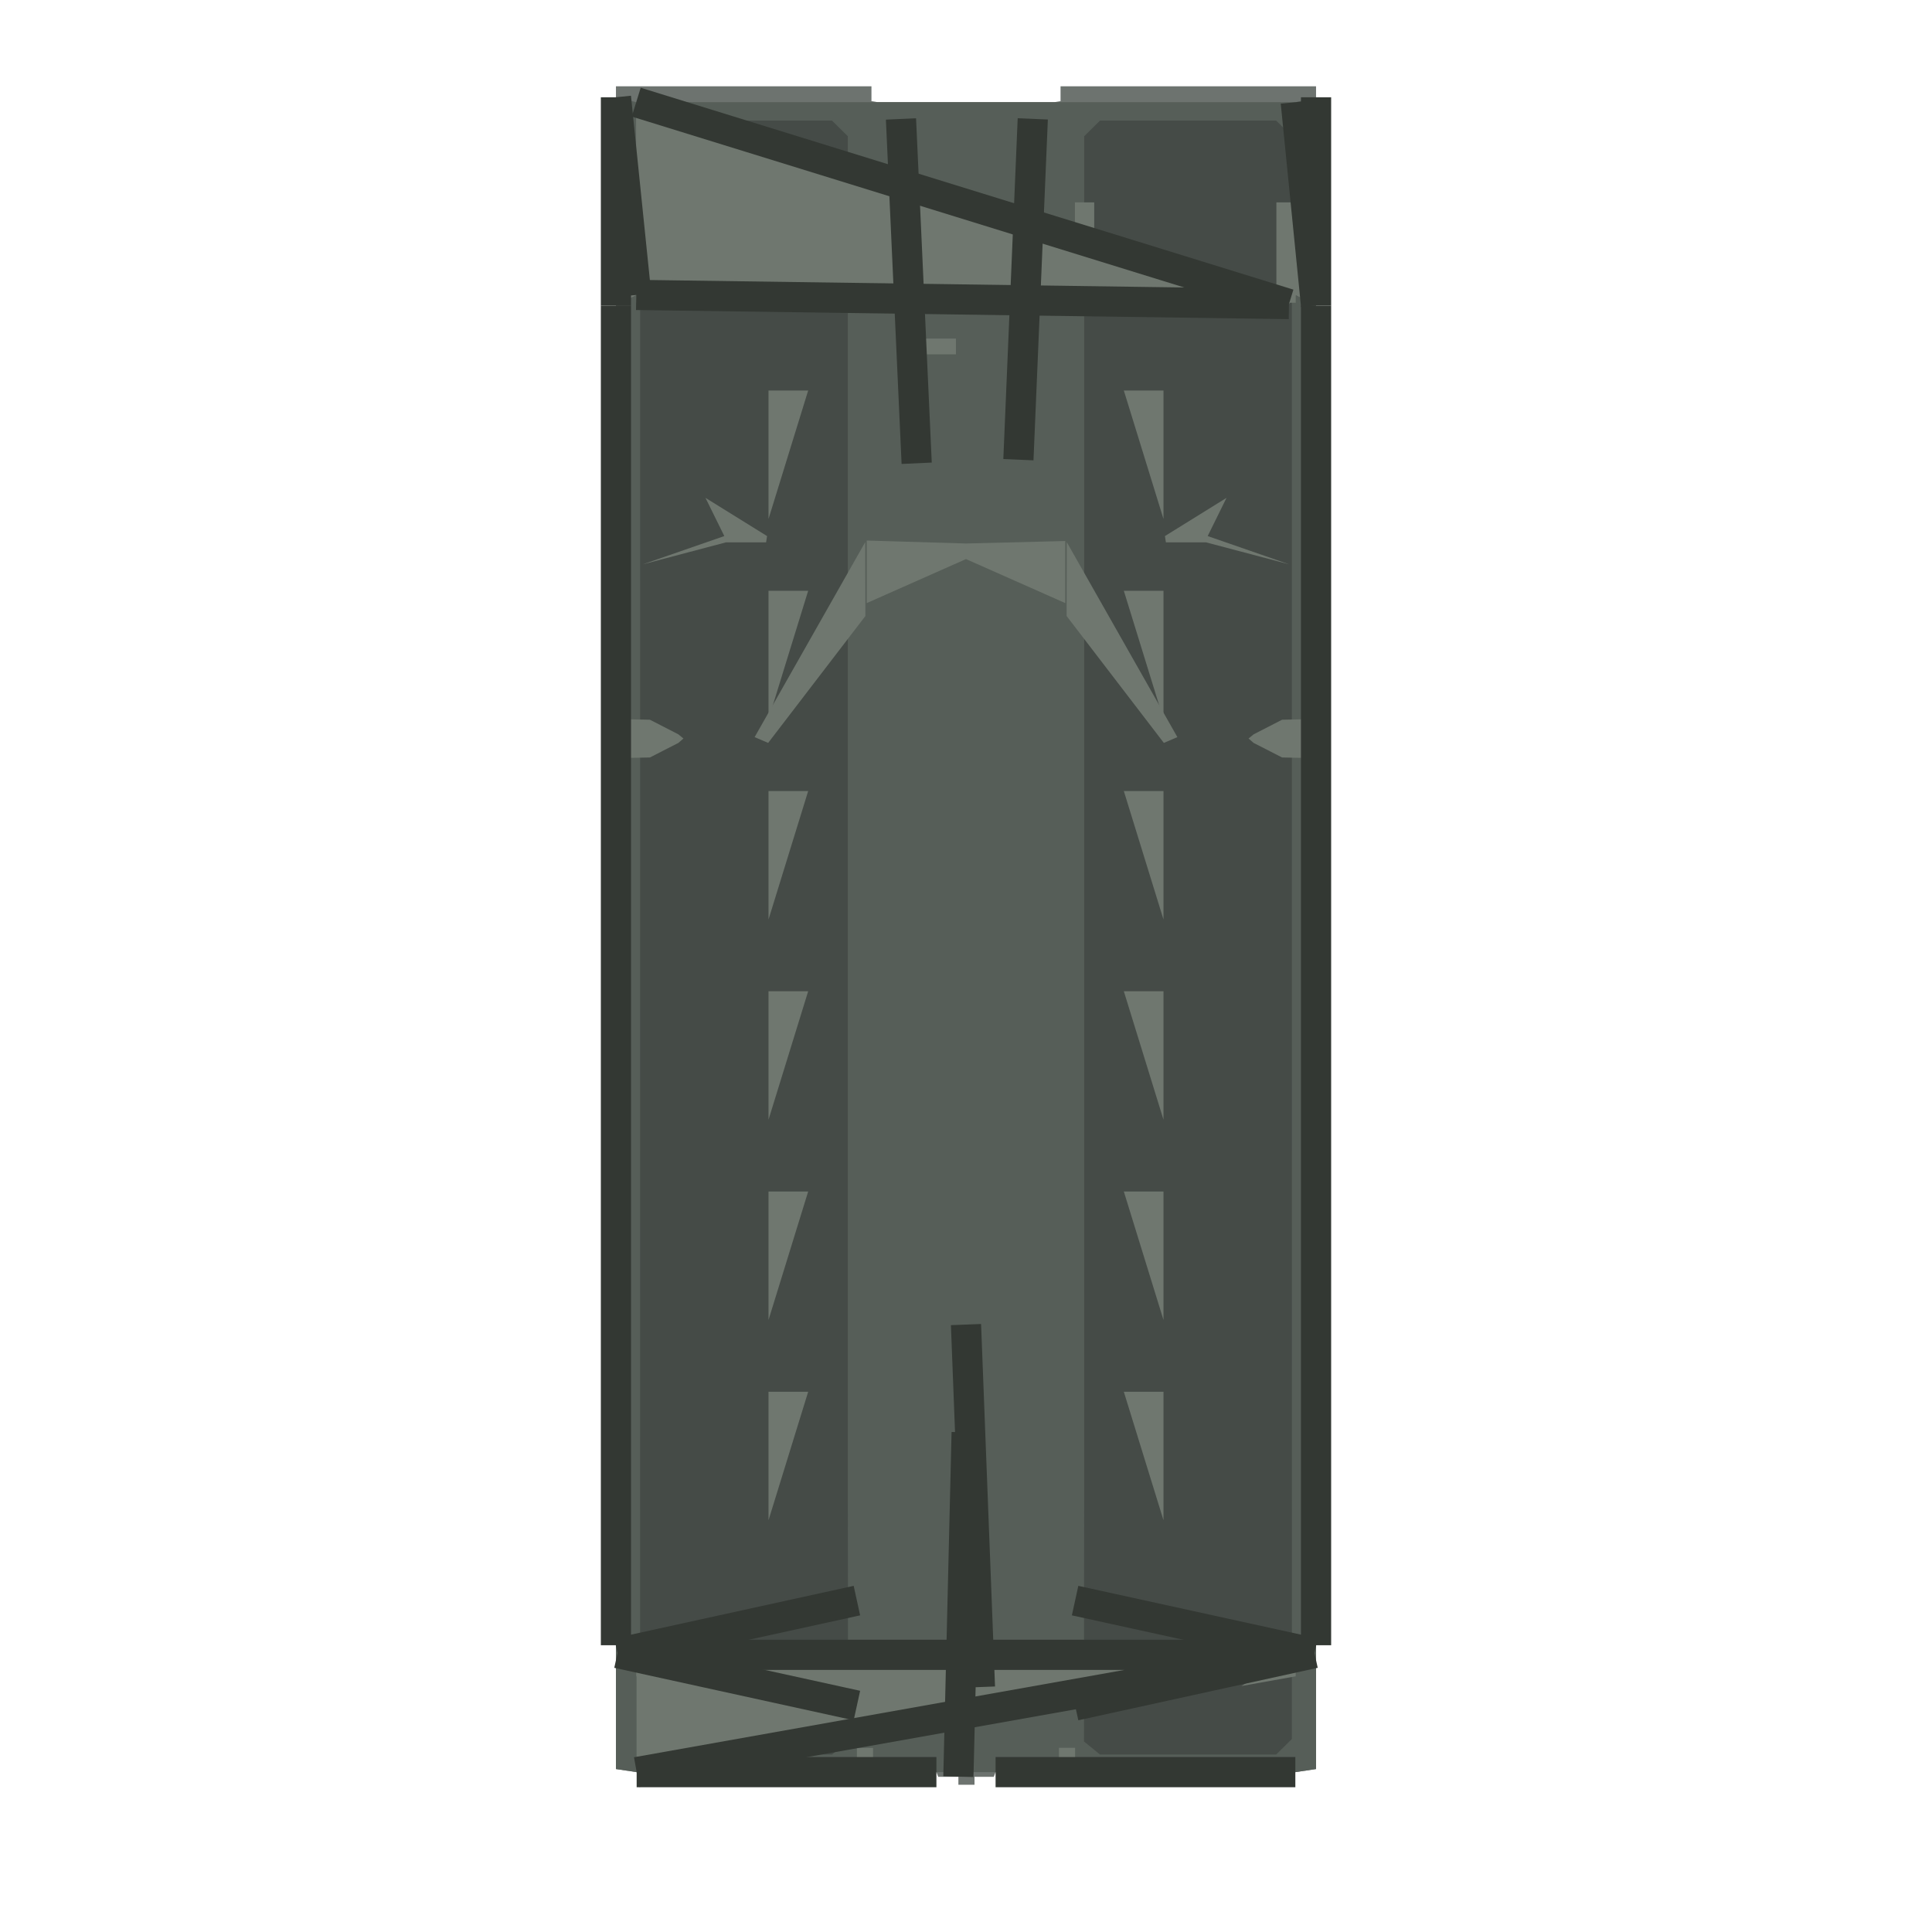
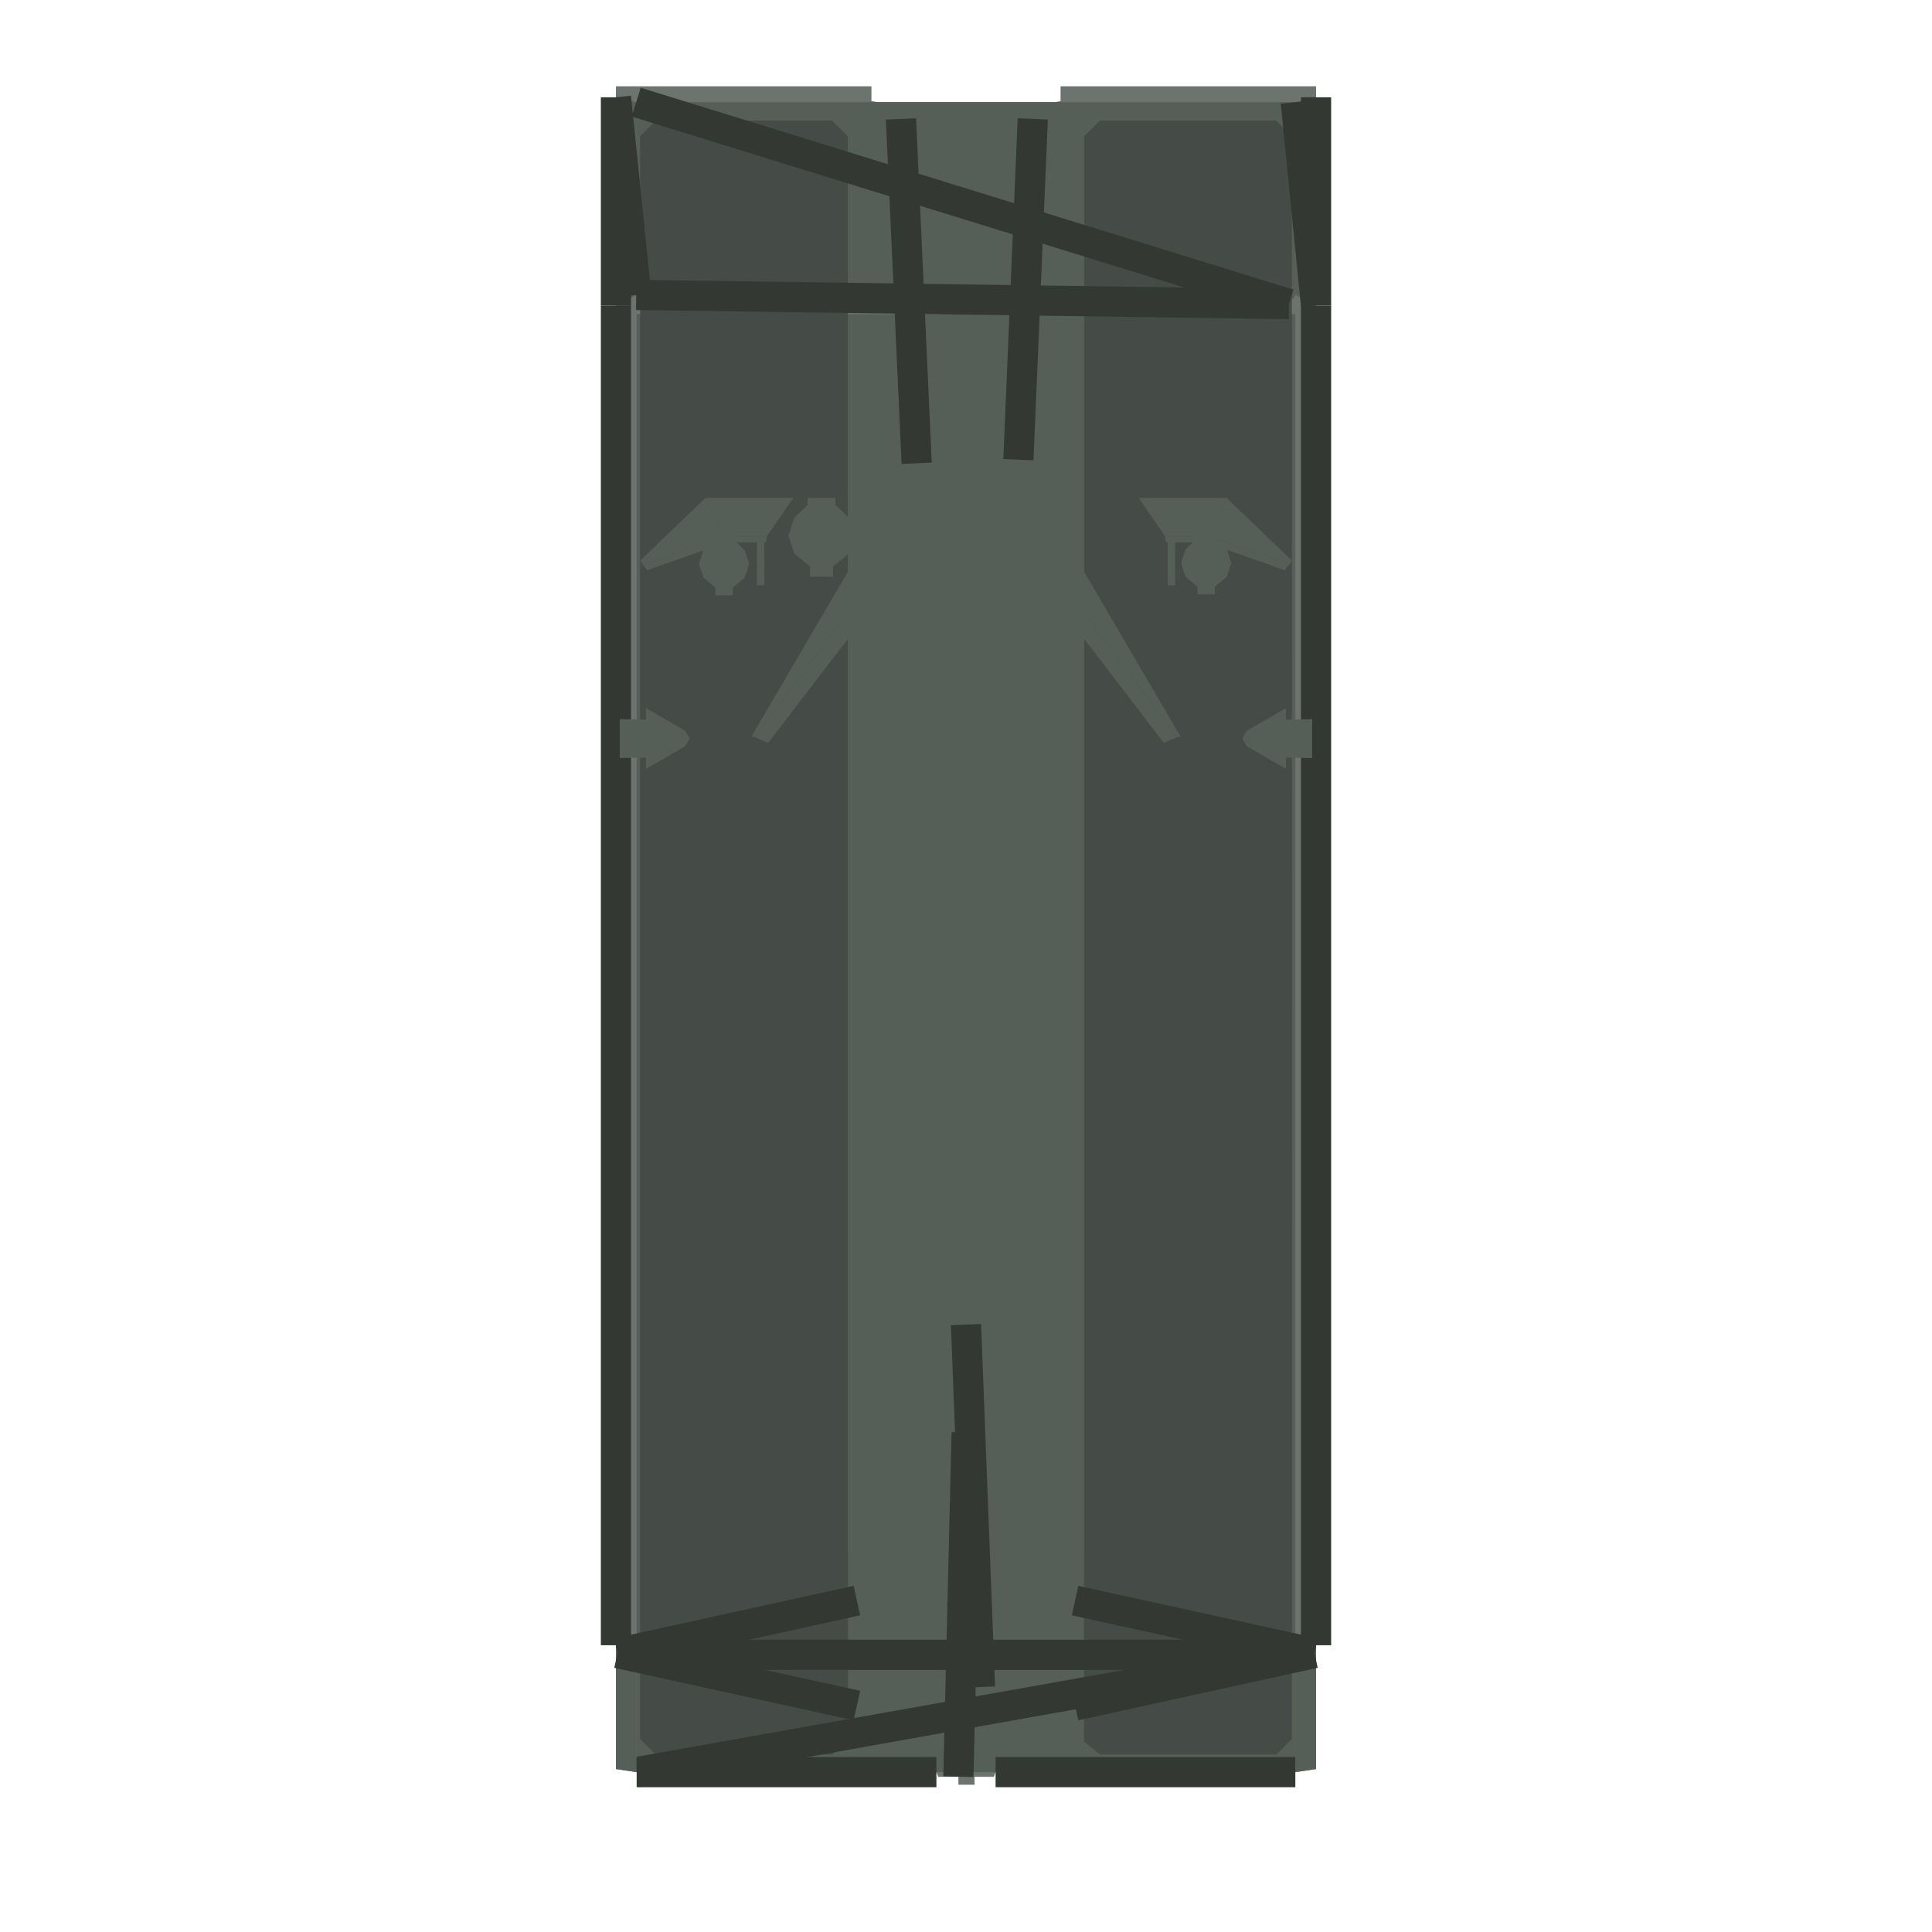
<svg xmlns="http://www.w3.org/2000/svg" viewBox="0 0 320 320">
  <g class="vehicle-primary">
    <path d="M102.02 121.20 L102.02 272.50 L102.02 293.01 L105.45 293.52 L109.61 293.52 L109.61 295.45 L110.49 295.45 L110.49 293.52 L118.72 293.52 L118.72 295.45 L119.60 295.45 L119.60 293.52 L128.01 293.52 L128.01 295.45 L128.90 295.45 L128.90 293.52 L137.30 293.52 L137.30 295.45 L138.18 295.45 L138.18 293.52 L141.93 293.52 L141.93 295.89 L144.60 295.89 L144.60 293.52 L155.10 293.52 L155.40 294.30 L158.74 294.30 L158.74 295.61 L161.41 295.61 L161.41 294.30 L164.60 294.30 L164.90 293.52 L175.40 293.52 L175.40 295.89 L178.07 295.89 L178.07 293.52 L182.22 293.52 L182.22 295.45 L183.10 295.45 L183.10 293.52 L191.33 293.52 L191.33 295.45 L192.22 295.45 L192.22 293.52 L200.63 293.52 L200.63 295.45 L201.51 295.45 L201.51 293.52 L209.91 293.52 L209.91 295.45 L210.79 295.45 L210.79 293.52 L214.55 293.52 L217.98 293.01 L217.98 272.50 L217.98 121.20 L217.98 14.29 L175.66 14.29 L175.66 16.75 L174.66 16.92 L145.34 16.92 L144.34 16.75 L144.34 14.29 L102.02 14.29 Z" fill="#6d736f" fill-rule="evenodd" />
-     <path d="M111.59 252.70 L119.04 251.87 L119.04 248.72 L111.59 248.72 Z" fill="#565e58" fill-rule="evenodd" />
-     <path d="M111.59 219.54 L119.04 218.70 L119.04 215.56 L111.59 215.56 Z" fill="#565e58" fill-rule="evenodd" />
-     <path d="M111.59 186.37 L119.04 185.53 L119.04 182.39 L111.59 182.39 Z" fill="#565e58" fill-rule="evenodd" />
-     <path d="M111.59 153.20 L119.04 152.36 L119.04 149.22 L111.59 149.22 Z" fill="#565e58" fill-rule="evenodd" />
-     <path d="M111.59 120.03 L119.04 119.20 L119.04 116.05 L111.59 116.05 Z" fill="#565e58" fill-rule="evenodd" />
-     <path d="M111.59 86.87 L119.04 86.03 L119.04 82.89 L111.59 82.89 Z" fill="#565e58" fill-rule="evenodd" />
-     <path d="M111.69 236.89 L118.16 236.89 L118.16 228.39 L111.69 228.39 Z" fill="#565e58" fill-rule="evenodd" />
-     <path d="M111.69 203.72 L118.16 203.72 L118.16 195.22 L111.69 195.22 Z" fill="#565e58" fill-rule="evenodd" />
-     <path d="M111.69 170.55 L118.16 170.55 L118.16 162.06 L111.69 162.06 Z" fill="#565e58" fill-rule="evenodd" />
-     <path d="M111.69 137.38 L118.16 137.38 L118.16 128.89 L111.69 128.89 Z" fill="#565e58" fill-rule="evenodd" />
-     <path d="M111.69 104.21 L118.16 104.21 L118.16 95.72 L111.69 95.72 Z" fill="#565e58" fill-rule="evenodd" />
-     <path d="M111.69 71.05 L118.16 71.05 L118.16 62.55 L111.69 62.55 Z" fill="#565e58" fill-rule="evenodd" />
-     <path d="M127.29 251.80 L133.86 251.80 L133.86 230.52 Z" fill="#565e58" fill-rule="evenodd" />
-     <path d="M127.29 218.63 L133.86 218.63 L133.86 197.35 Z" fill="#565e58" fill-rule="evenodd" />
-     <path d="M127.29 185.46 L133.86 185.46 L133.86 164.18 Z" fill="#565e58" fill-rule="evenodd" />
-     <path d="M127.29 152.30 L133.86 152.30 L133.86 131.02 Z" fill="#565e58" fill-rule="evenodd" />
-     <path d="M127.29 119.13 L133.86 119.13 L133.86 97.85 Z" fill="#565e58" fill-rule="evenodd" />
-     <path d="M127.29 85.96 L133.86 85.96 L133.86 64.68 Z" fill="#565e58" fill-rule="evenodd" />
-     <path d="M186.14 251.80 L192.71 251.80 L186.14 230.52 Z" fill="#565e58" fill-rule="evenodd" />
-     <path d="M186.14 218.63 L192.71 218.63 L186.14 197.35 Z" fill="#565e58" fill-rule="evenodd" />
-     <path d="M186.14 185.46 L192.71 185.46 L186.14 164.18 Z" fill="#565e58" fill-rule="evenodd" />
-     <path d="M186.14 152.30 L192.71 152.30 L186.14 131.02 Z" fill="#565e58" fill-rule="evenodd" />
-     <path d="M186.14 119.13 L192.71 119.13 L186.14 97.85 Z" fill="#565e58" fill-rule="evenodd" />
-     <path d="M186.14 85.96 L192.71 85.96 L186.14 64.68 Z" fill="#565e58" fill-rule="evenodd" />
-     <path d="M200.96 251.87 L208.41 252.70 L208.41 248.72 L200.96 248.72 Z" fill="#565e58" fill-rule="evenodd" />
-     <path d="M200.96 218.70 L208.41 219.54 L208.41 215.56 L200.96 215.56 Z" fill="#565e58" fill-rule="evenodd" />
-     <path d="M200.96 185.53 L208.41 186.37 L208.41 182.39 L200.96 182.39 Z" fill="#565e58" fill-rule="evenodd" />
-     <path d="M200.96 152.36 L208.41 153.20 L208.41 149.22 L200.96 149.22 Z" fill="#565e58" fill-rule="evenodd" />
-     <path d="M200.96 119.20 L208.41 120.03 L208.41 116.05 L200.96 116.05 Z" fill="#565e58" fill-rule="evenodd" />
-     <path d="M200.96 86.03 L208.41 86.87 L208.41 82.89 L200.96 82.89 Z" fill="#565e58" fill-rule="evenodd" />
-     <path d="M201.84 228.39 L201.84 236.89 L208.31 236.89 L208.31 228.39 Z" fill="#565e58" fill-rule="evenodd" />
-     <path d="M201.84 195.22 L201.84 203.72 L208.31 203.72 L208.31 195.22 Z" fill="#565e58" fill-rule="evenodd" />
-     <path d="M201.84 162.06 L201.84 170.55 L208.31 170.55 L208.31 162.06 Z" fill="#565e58" fill-rule="evenodd" />
-     <path d="M201.84 128.89 L201.84 137.38 L208.31 137.38 L208.31 128.89 Z" fill="#565e58" fill-rule="evenodd" />
-     <path d="M201.84 95.72 L201.84 104.21 L208.31 104.21 L208.31 95.72 Z" fill="#565e58" fill-rule="evenodd" />
-     <path d="M201.84 62.55 L201.84 71.05 L208.31 71.05 L208.31 62.55 Z" fill="#565e58" fill-rule="evenodd" />
-     <path d="M102.28 273.80 L107.15 274.87 L114.39 279.26 L114.39 276.46 L141.93 282.49 L141.93 265.11 L114.39 271.15 L114.39 268.35 L105.39 269.96 L105.39 273.12 Z" fill="#565e58" fill-rule="evenodd" />
-     <path d="M103.74 37.38 L105.39 37.43 L105.39 40.15 L160.00 38.79 L214.61 40.15 L214.61 37.43 L216.26 37.38 L214.61 37.34 L214.61 34.62 L160.00 35.98 L105.39 34.62 L105.39 37.34 Z" fill="#565e58" fill-rule="evenodd" />
-     <path d="M178.07 282.49 L205.61 276.46 L205.61 279.26 L212.85 274.87 L217.72 273.80 L214.61 273.12 L214.61 269.96 L205.61 268.35 L205.61 271.15 L178.07 265.11 Z" fill="#565e58" fill-rule="evenodd" />
-     <path d="M102.02 16.11 L105.38 48.85 L105.38 16.92 Z" fill="#565e58" fill-rule="evenodd" />
-     <path d="M102.02 272.50 L102.02 293.01 L105.45 293.52 L105.45 274.09 Z" fill="#565e58" fill-rule="evenodd" />
-     <path d="M105.38 16.92 L149.64 30.61 L151.46 76.50 L151.59 71.47 L151.83 76.73 L151.76 64.78 L152.61 31.53 L167.80 36.23 L168.69 70.68 L168.68 76.14 L168.77 73.92 L168.83 76.32 L170.40 37.03 L213.49 50.36 L214.62 16.92 Z" fill="#565e58" fill-rule="evenodd" />
-     <path d="M105.45 293.52 L214.55 293.52 L217.98 293.01 L217.98 272.50 L214.55 274.09 Z" fill="#565e58" fill-rule="evenodd" />
-     <path d="M214.62 16.92 L217.98 50.60 L217.98 16.11 Z" fill="#565e58" fill-rule="evenodd" />
-     <path d="M102.02 50.60 L102.02 272.50 L105.45 274.09 L157.20 274.09 L157.18 279.43 L157.18 280.85 L157.69 280.85 L157.69 281.34 L162.31 281.34 L162.31 280.85 L162.82 280.85 L162.82 279.43 L162.80 274.09 L214.55 274.09 L217.98 272.50 L217.98 50.60 L214.62 48.85 L213.49 50.36 L105.38 48.85 Z M157.68 274.09 L162.32 274.09 L162.30 279.43 L157.70 279.43 Z" fill="#565e58" fill-rule="evenodd" />
+     <path d="M105.45 274.09 L105.45 293.52 L214.55 293.52 L214.55 274.09 Z" fill="#565e58" fill-rule="evenodd" />
+     <path d="M105.38 48.85 L106.51 50.36 L213.49 50.36 L214.62 48.85 L214.62 16.92 L105.38 16.92 Z" fill="#565e58" fill-rule="evenodd" />
+     <path d="M105.45 274.09 L214.55 274.09 L214.55 52.04 L105.45 52.04 Z" fill="#565e58" fill-rule="evenodd" />
    <path d="M106.02 273.49 L106.03 280.09 L106.03 288.04 L108.62 290.60 L137.81 290.60 L140.46 288.44 L140.45 286.38 L140.46 281.23 L140.43 248.50 L140.43 69.95 L140.43 62.80 L140.43 30.03 L140.43 24.89 L140.43 22.57 L137.81 19.98 L108.62 19.98 L106.03 22.55 L106.03 37.27 Z" fill="#454b47" fill-rule="evenodd" />
    <path d="M179.54 288.44 L182.19 290.60 L211.38 290.60 L213.97 288.04 L213.97 280.09 L213.98 273.49 L213.97 37.27 L213.97 22.55 L211.38 19.98 L182.19 19.98 L179.57 22.57 L179.57 24.89 L179.57 30.03 L179.57 62.80 L179.57 69.95 L179.57 248.50 L179.54 281.33 L179.55 286.38 Z" fill="#454b47" fill-rule="evenodd" />
  </g>
  <g class="vehicle-secondary">
-     <path d="M105.39 277.65 L114.39 279.26 L105.39 273.80 Z" fill="#6f776f" fill-rule="evenodd" />
-     <path d="M127.29 251.80 L133.86 230.52 L127.29 230.52 Z" fill="#6f776f" fill-rule="evenodd" />
-     <path d="M127.29 218.63 L133.86 197.35 L127.29 197.35 Z" fill="#6f776f" fill-rule="evenodd" />
-     <path d="M127.29 185.46 L133.86 164.18 L127.29 164.18 Z" fill="#6f776f" fill-rule="evenodd" />
-     <path d="M127.29 152.30 L133.86 131.02 L127.29 131.02 Z" fill="#6f776f" fill-rule="evenodd" />
-     <path d="M127.29 119.13 L133.86 97.85 L127.29 97.85 Z" fill="#6f776f" fill-rule="evenodd" />
-     <path d="M127.29 85.96 L133.86 64.68 L127.29 64.68 Z" fill="#6f776f" fill-rule="evenodd" />
-     <path d="M141.93 294.11 L144.60 294.11 L144.60 289.51 L141.93 289.51 Z" fill="#6f776f" fill-rule="evenodd" />
-     <path d="M175.40 294.09 L178.07 294.09 L178.07 289.49 L175.40 289.49 Z" fill="#6f776f" fill-rule="evenodd" />
-     <path d="M186.14 230.52 L192.71 251.80 L192.71 230.52 Z" fill="#6f776f" fill-rule="evenodd" />
-     <path d="M186.14 197.35 L192.71 218.63 L192.71 197.35 Z" fill="#6f776f" fill-rule="evenodd" />
-     <path d="M186.14 164.18 L192.71 185.46 L192.71 164.18 Z" fill="#6f776f" fill-rule="evenodd" />
-     <path d="M186.14 131.02 L192.71 152.30 L192.71 131.02 Z" fill="#6f776f" fill-rule="evenodd" />
-     <path d="M186.14 97.85 L192.71 119.13 L192.71 97.85 Z" fill="#6f776f" fill-rule="evenodd" />
-     <path d="M186.14 64.68 L192.71 85.96 L192.71 64.68 Z" fill="#6f776f" fill-rule="evenodd" />
-     <path d="M205.61 279.26 L214.61 277.65 L214.61 273.80 Z" fill="#6f776f" fill-rule="evenodd" />
-     <path d="M105.39 50.14 L108.59 50.14 L108.59 33.52 L105.39 33.52 Z" fill="#6f776f" fill-rule="evenodd" />
-     <path d="M138.76 50.14 L141.96 50.14 L141.96 33.52 L138.76 33.52 Z" fill="#6f776f" fill-rule="evenodd" />
-     <path d="M178.04 50.14 L181.24 50.14 L181.24 33.52 L178.04 33.52 Z" fill="#6f776f" fill-rule="evenodd" />
-     <path d="M211.41 50.14 L214.61 50.14 L214.61 33.52 L211.41 33.52 Z" fill="#6f776f" fill-rule="evenodd" />
-     <path d="M102.02 16.11 L102.02 50.60 L105.38 48.85 Z" fill="#6f776f" fill-rule="evenodd" />
-     <path d="M105.38 48.85 L213.49 50.36 L105.38 16.92 Z" fill="#6f776f" fill-rule="evenodd" />
-     <path d="M105.45 274.09 L105.45 293.52 L214.55 274.09 Z" fill="#6f776f" fill-rule="evenodd" />
-     <path d="M213.49 50.36 L214.62 48.85 L217.98 50.60 L214.62 16.92 Z" fill="#6f776f" fill-rule="evenodd" />
-     <path d="M102.66 125.56 L107.65 125.46 L112.36 123.05 L113.20 122.32 L112.36 121.63 L107.65 119.21 L102.66 119.11 Z" fill="#6f776f" fill-rule="evenodd" />
-     <path d="M106.44 93.48 L120.24 89.83 L126.89 89.83 L127.05 88.79 L116.85 82.46 L119.97 88.79 Z" fill="#6f776f" fill-rule="evenodd" />
-     <path d="M124.99 122.09 L127.23 123.05 L143.33 102.04 L143.33 97.60 L143.31 89.79 Z" fill="#6f776f" fill-rule="evenodd" />
-     <path d="M143.56 99.89 L160.00 92.60 L176.44 99.89 L176.44 89.61 L160.00 90.02 L143.56 89.53 Z" fill="#6f776f" fill-rule="evenodd" />
-     <path d="M151.46 58.69 L158.33 58.69 L158.33 56.08 L151.46 56.08 Z" fill="#6f776f" fill-rule="evenodd" />
-     <path d="M176.67 102.04 L192.77 123.05 L195.01 122.09 L176.69 89.79 L176.67 97.60 Z" fill="#6f776f" fill-rule="evenodd" />
-     <path d="M192.95 88.79 L193.11 89.83 L199.76 89.83 L213.56 93.48 L200.03 88.79 L203.15 82.46 Z" fill="#6f776f" fill-rule="evenodd" />
-     <path d="M206.80 122.32 L207.64 123.05 L212.35 125.46 L217.34 125.56 L217.34 119.11 L212.35 119.21 L207.64 121.63 Z" fill="#6f776f" fill-rule="evenodd" />
+     <path d="M214.62 16.92 L214.62 48.85 L217.98 50.60 L217.98 16.11 Z" fill="#565e58" fill-rule="evenodd" />
+     <path d="M102.02 16.11 L102.02 50.60 L105.38 48.85 L105.38 16.92 Z" fill="#565e58" fill-rule="evenodd" />
+     <path d="M130.57 88.72 L131.59 91.71 L134.17 93.84 L134.17 95.52 L137.97 95.52 L137.97 93.84 L140.56 91.71 L141.57 88.72 L140.56 85.72 L138.38 83.64 L138.38 82.47 L133.76 82.47 L133.76 83.64 L131.59 85.72 Z" fill="#565e58" fill-rule="evenodd" />
+     <path d="M143.56 97.31 L160.00 90.02 L160.00 81.75 L143.56 89.53 Z" fill="#565e58" fill-rule="evenodd" />
+     <path d="M160.00 81.75 L160.00 90.02 L176.44 97.31 L176.44 89.61 Z" fill="#565e58" fill-rule="evenodd" />
    <path d="M105.38 16.92 L213.49 50.36 M105.38 48.85 L213.49 50.36 M217.98 272.50 L217.98 50.60 M102.02 50.60 L102.02 272.50 M214.55 274.09 L105.45 274.09 M105.45 293.52 L214.55 274.09" fill="none" stroke="#333833" stroke-width="5" />
  </g>
  <g class="vehicle-micro-detail">
+     <path d="M214.55 293.52 L217.98 293.01 L217.98 272.50 L214.55 274.09 Z" fill="#565e58" fill-rule="evenodd" />
+     <path d="M102.02 272.50 L102.02 293.01 L105.45 293.52 L105.45 274.09 Z" fill="#565e58" fill-rule="evenodd" />
+     <path d="M107.00 117.28 L107.00 127.36 L113.45 123.62 L114.25 122.32 L113.45 121.02 Z" fill="#565e58" fill-rule="evenodd" />
+     <path d="M205.75 122.32 L206.55 123.62 L213.00 127.36 L213.00 117.28 L206.55 121.02 Z" fill="#565e58" fill-rule="evenodd" />
+     <path d="M149.96 54.88 L151.46 56.12 L153.10 55.59 L156.71 55.59 L158.33 56.12 L159.86 54.88 L157.72 53.94 L152.10 53.94 Z" fill="#565e58" fill-rule="evenodd" />
+     <path d="M115.78 93.41 L116.49 95.65 L118.48 97.32 L118.48 98.61 L121.38 98.61 L121.38 97.32 L123.37 95.65 L124.08 93.41 L123.37 91.16 L121.70 89.53 L121.70 88.64 L118.16 88.64 L118.16 89.53 L116.49 91.16 Z" fill="#565e58" fill-rule="evenodd" />
+     <path d="M195.64 93.26 L196.34 95.51 L198.33 97.17 L198.33 98.46 L201.23 98.46 L201.23 97.17 L203.22 95.51 L203.93 93.26 L203.22 91.02 L201.55 89.38 L201.55 88.49 L198.02 88.49 L198.02 89.38 L196.34 91.02 Z" fill="#565e58" fill-rule="evenodd" />
+     <path d="M106.05 92.83 L106.44 93.48 L119.97 88.79 L116.85 82.46 Z" fill="#565e58" fill-rule="evenodd" />
+     <path d="M200.03 88.79 L213.56 93.48 L213.95 92.83 L203.15 82.46 Z" fill="#565e58" fill-rule="evenodd" />
+     <path d="M124.43 122.05 L124.99 122.09 L143.33 97.60 L143.31 89.79 Z" fill="#565e58" fill-rule="evenodd" />
+     <path d="M176.67 97.60 L195.01 122.09 L195.57 122.05 L176.69 89.79 Z" fill="#565e58" fill-rule="evenodd" />
+     <path d="M116.85 82.46 L119.97 88.79 L127.05 88.79 L131.41 82.46 Z" fill="#565e58" fill-rule="evenodd" />
+     <path d="M188.59 82.46 L192.95 88.79 L200.03 88.79 L203.15 82.46 Z" fill="#565e58" fill-rule="evenodd" />
+     <path d="M102.66 125.56 L107.65 125.46 L112.36 123.05 L112.36 121.63 L107.65 119.21 L102.66 119.11 Z" fill="#565e58" fill-rule="evenodd" />
+     <path d="M207.64 123.05 L212.35 125.46 L217.34 125.56 L217.34 119.11 L212.35 119.21 L207.64 121.63 Z" fill="#565e58" fill-rule="evenodd" />
+     <path d="M125.35 96.94 L126.60 96.94 L126.59 89.07 L125.37 89.69 Z" fill="#565e58" fill-rule="evenodd" />
+     <path d="M193.40 96.94 L194.65 96.94 L194.63 89.69 L193.41 89.07 Z" fill="#565e58" fill-rule="evenodd" />
+     <path d="M124.99 122.09 L127.23 123.05 L143.33 102.04 L143.33 97.60 Z" fill="#565e58" fill-rule="evenodd" />
+     <path d="M176.67 102.04 L192.77 123.05 L195.01 122.09 L176.67 97.60 Z" fill="#565e58" fill-rule="evenodd" />
+     <path d="M106.44 93.48 L107.22 94.44 L120.24 89.83 L126.89 89.83 L127.05 88.79 L119.97 88.79 Z" fill="#565e58" fill-rule="evenodd" />
+     <path d="M192.95 88.79 L193.11 89.83 L199.76 89.83 L212.78 94.44 L213.56 93.48 L200.03 88.79 Z" fill="#565e58" fill-rule="evenodd" />
+     <path d="M152.14 58.69 L157.65 58.69 L157.65 56.08 L152.14 56.08 Z" fill="#565e58" fill-rule="evenodd" />
+     <path d="M143.56 99.89 L160.00 92.60 L176.44 99.89 L176.44 97.31 L160.00 90.02 L143.56 97.31 Z" fill="#565e58" fill-rule="evenodd" />
    <path d="M160.11 237.24 L158.74 294.27 M160.00 219.39 L162.31 279.43 M149.23 19.70 L151.83 76.73 M168.68 76.14 L171.06 19.69 M217.98 16.11 L217.98 50.60 M102.02 16.11 L102.02 50.60 M214.62 16.92 L217.98 50.60 M214.55 293.52 L164.90 293.52 M105.38 48.85 L102.02 16.11 M155.10 293.52 L105.45 293.52 M141.93 265.11 L102.28 273.80 M141.93 282.49 L102.28 273.80 M217.72 273.80 L178.07 265.11 M217.72 273.80 L178.07 282.49" fill="none" stroke="#333833" stroke-width="5" />
  </g>
</svg>
